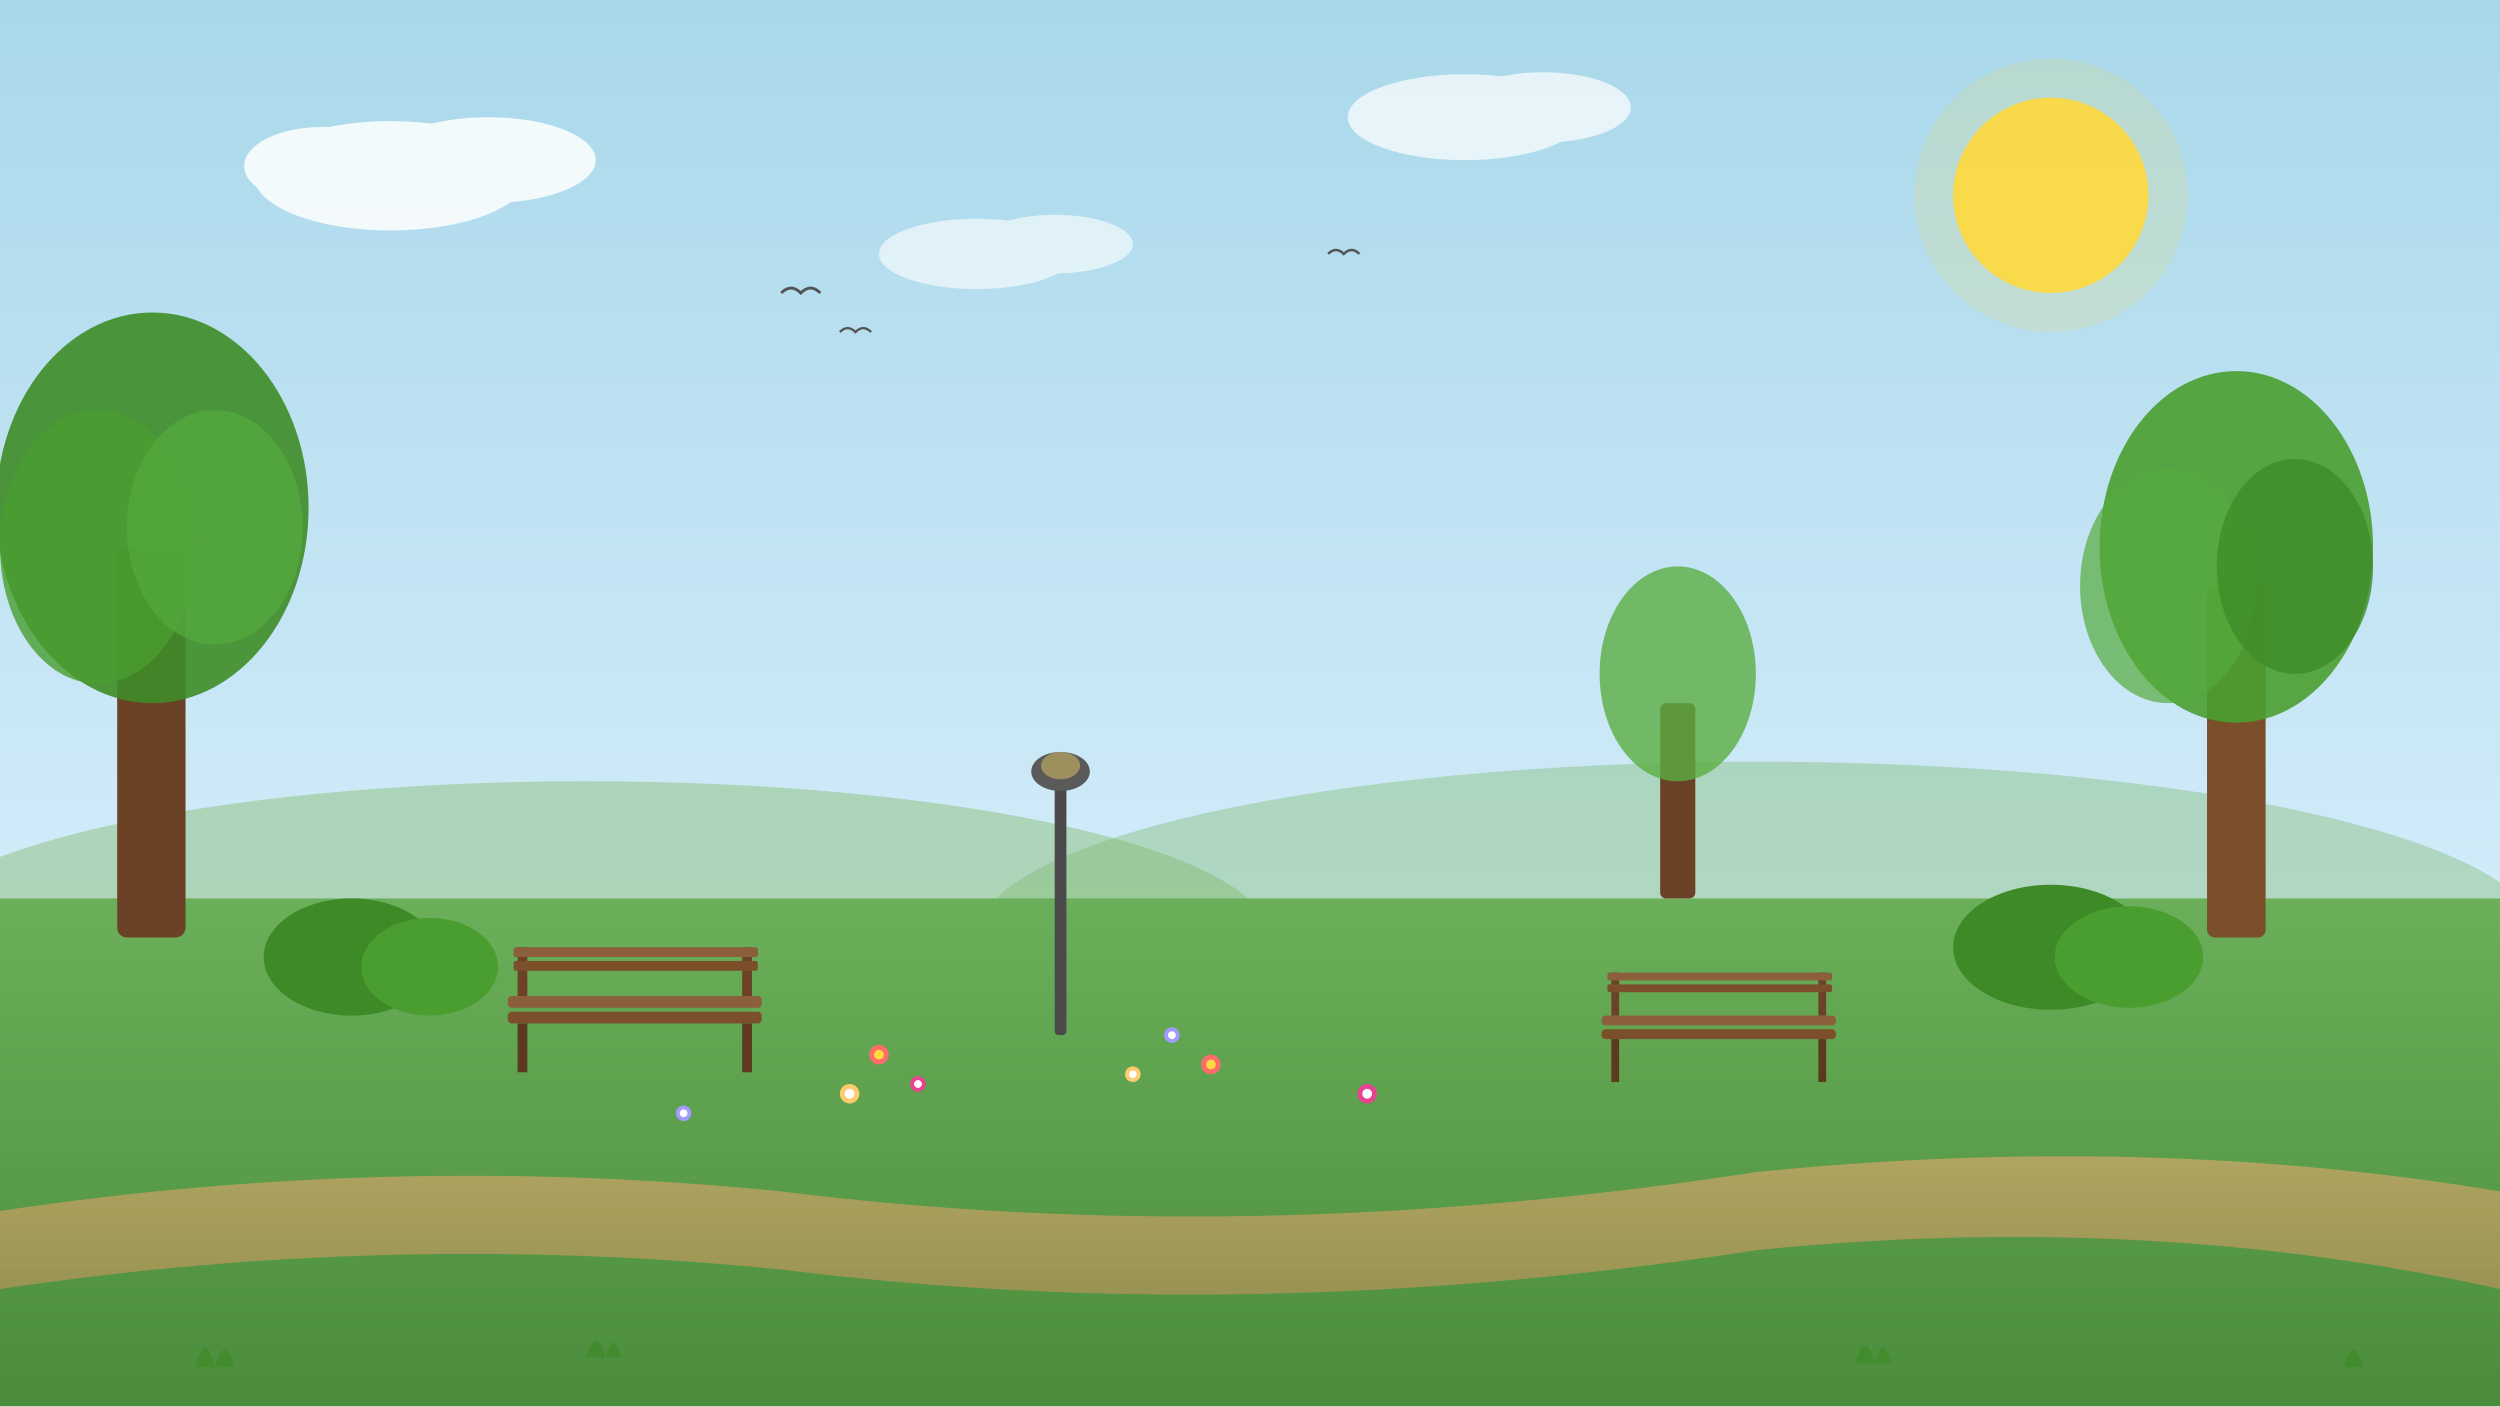
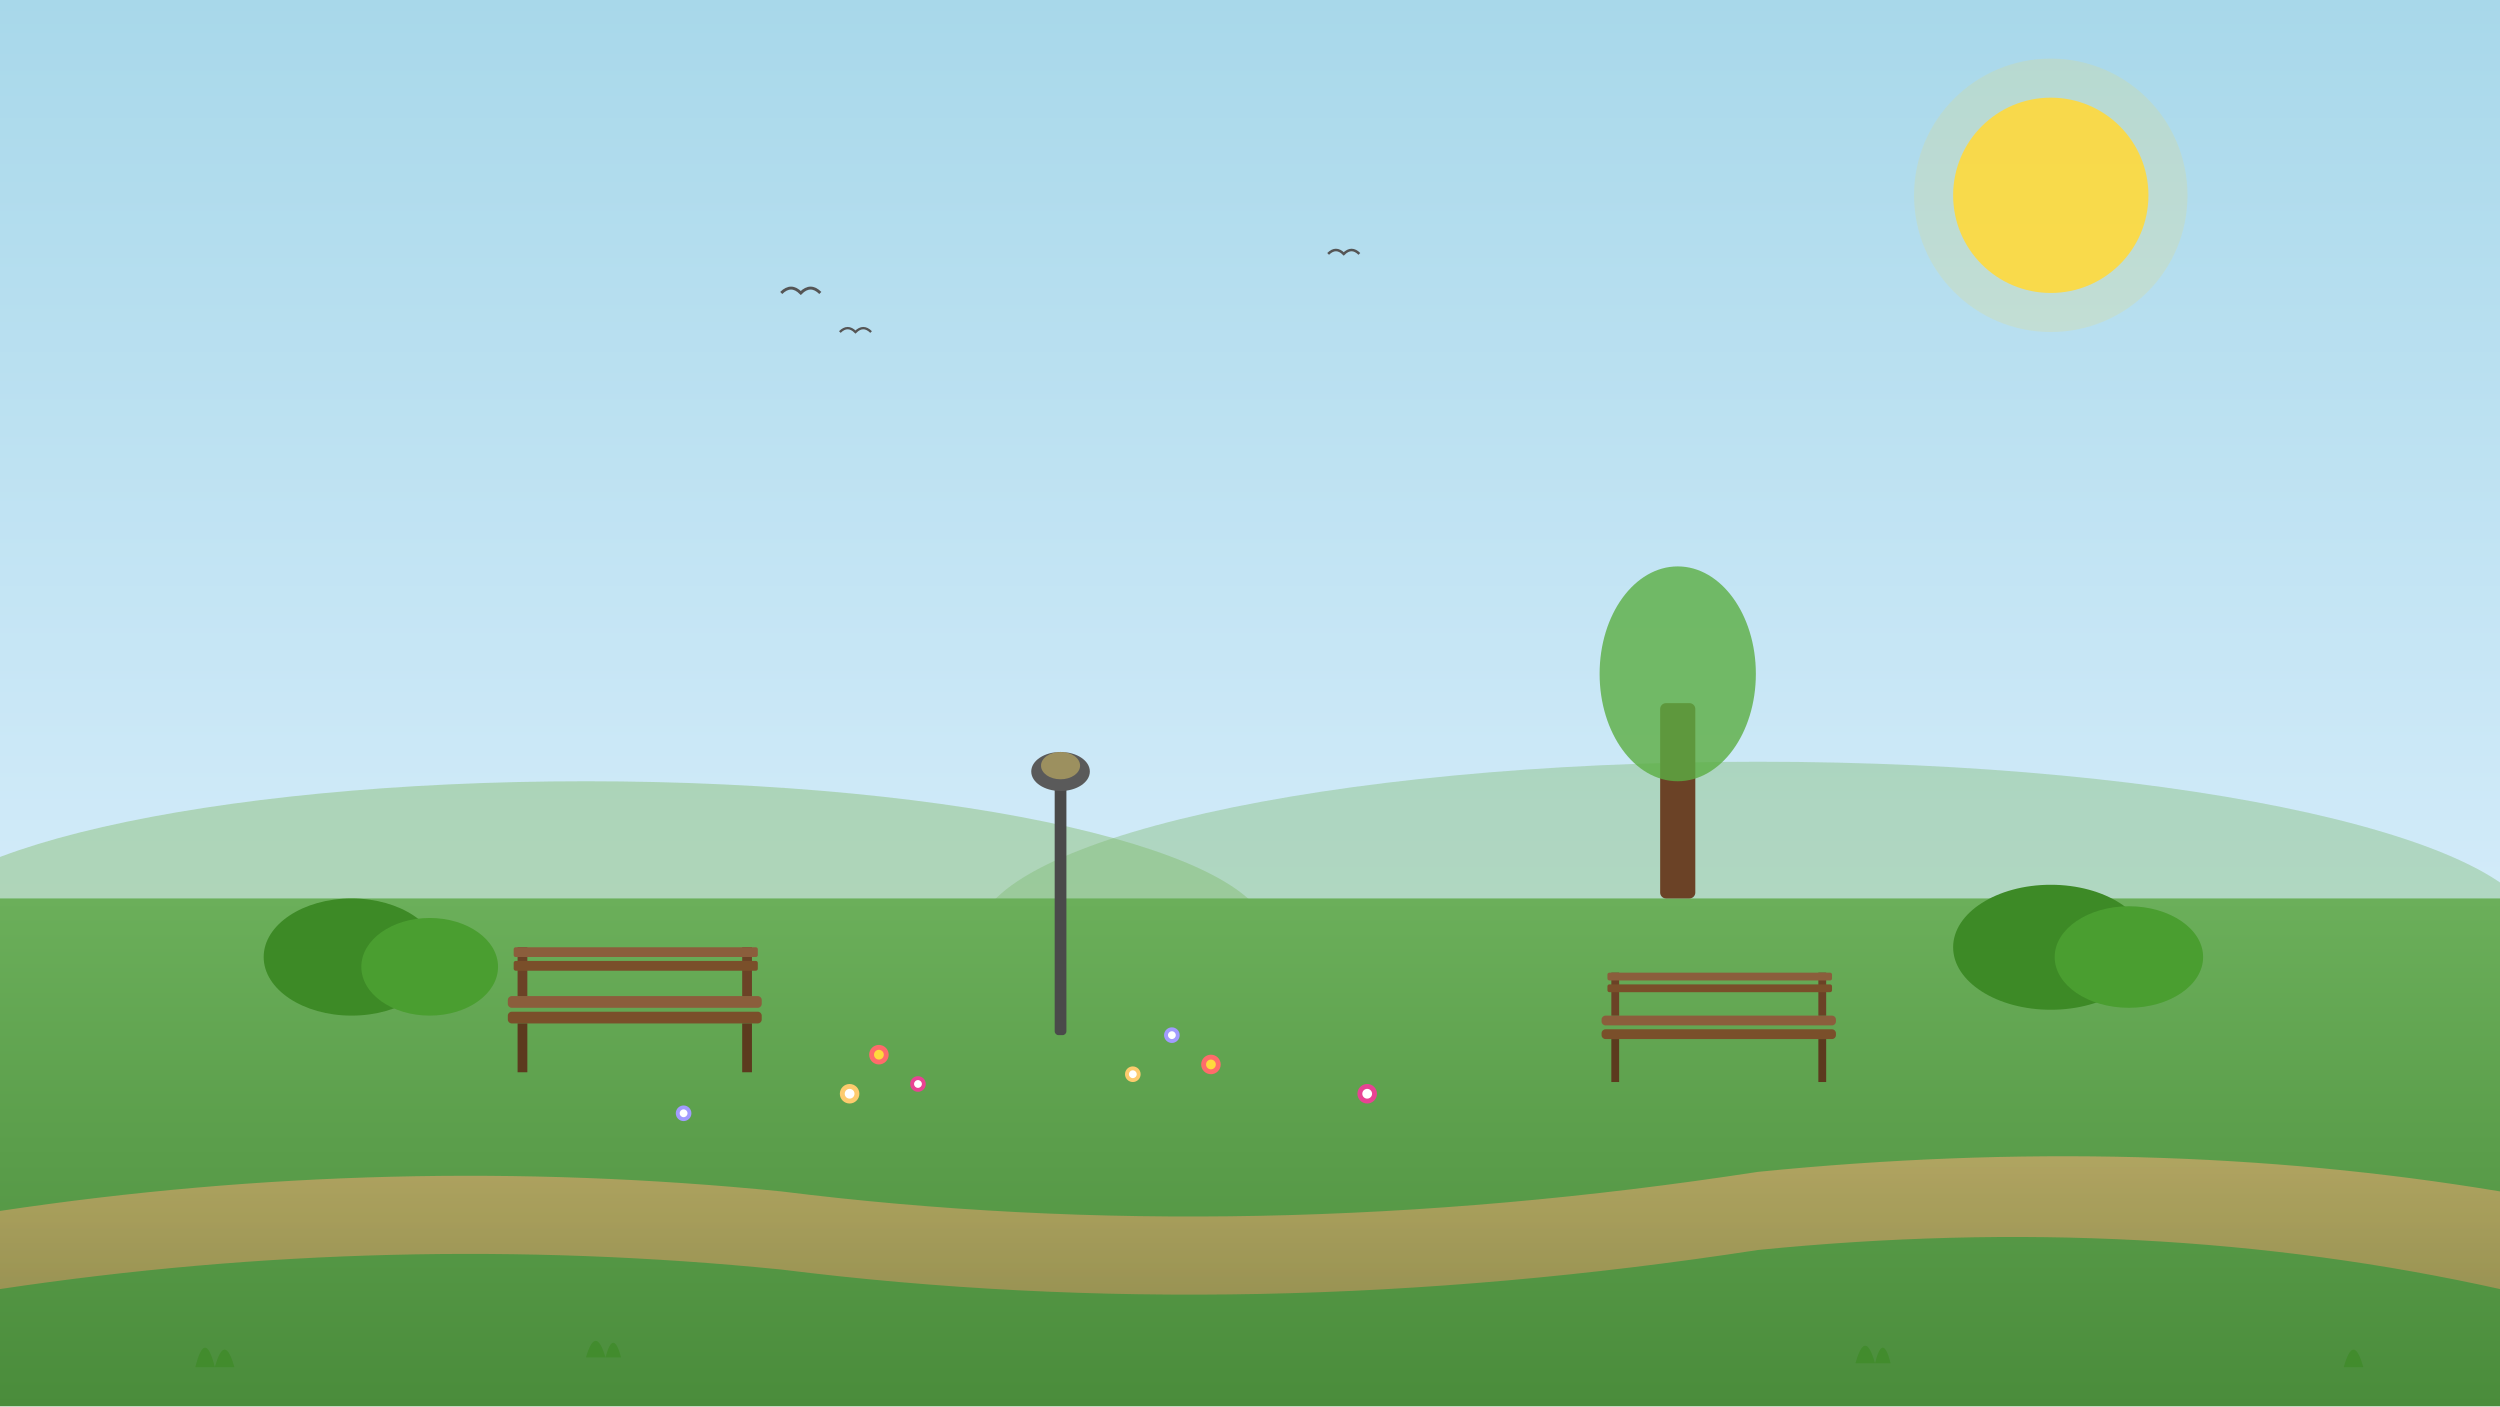
<svg xmlns="http://www.w3.org/2000/svg" viewBox="0 0 1280 720">
  <defs>
    <linearGradient id="sky" x1="0" y1="0" x2="0" y2="1">
      <stop offset="0%" stop-color="#A8D8EA" />
      <stop offset="100%" stop-color="#D4ECFA" />
    </linearGradient>
    <linearGradient id="grass" x1="0" y1="0" x2="0" y2="1">
      <stop offset="0%" stop-color="#6BAF5A" />
      <stop offset="100%" stop-color="#4A8C3B" />
    </linearGradient>
    <linearGradient id="path-grad" x1="0" y1="0" x2="0" y2="1">
      <stop offset="0%" stop-color="#D4A76A" />
      <stop offset="100%" stop-color="#B8935A" />
    </linearGradient>
  </defs>
  <rect width="1280" height="480" fill="url(#sky)" />
  <ellipse cx="300" cy="480" rx="350" ry="80" fill="#8BC07A" opacity="0.5" />
  <ellipse cx="900" cy="480" rx="400" ry="90" fill="#7DB86E" opacity="0.4" />
  <circle cx="1050" cy="100" r="50" fill="#FFD93D" opacity="0.9" />
  <circle cx="1050" cy="100" r="70" fill="#FFD93D" opacity="0.15" />
-   <g opacity="0.85">
-     <ellipse cx="200" cy="90" rx="70" ry="28" fill="white" />
-     <ellipse cx="250" cy="82" rx="55" ry="22" fill="white" />
-     <ellipse cx="165" cy="85" rx="40" ry="20" fill="white" />
-   </g>
-   <g opacity="0.7">
-     <ellipse cx="750" cy="60" rx="60" ry="22" fill="white" />
-     <ellipse cx="790" cy="55" rx="45" ry="18" fill="white" />
-   </g>
-   <g opacity="0.6">
-     <ellipse cx="500" cy="130" rx="50" ry="18" fill="white" />
-     <ellipse cx="540" cy="125" rx="40" ry="15" fill="white" />
-   </g>
  <rect y="460" width="1280" height="260" fill="url(#grass)" />
  <path d="M0 620 Q200 590 400 610 Q640 640 900 600 Q1100 580 1280 610 L1280 660 Q1100 620 900 640 Q640 680 400 650 Q200 630 0 660 Z" fill="url(#path-grad)" opacity="0.7" />
-   <rect x="60" y="280" width="35" height="200" fill="#6B4226" rx="5" />
-   <ellipse cx="78" cy="260" rx="80" ry="100" fill="#3E8C27" opacity="0.9" />
-   <ellipse cx="50" cy="280" rx="50" ry="70" fill="#4A9E30" opacity="0.8" />
-   <ellipse cx="110" cy="270" rx="45" ry="60" fill="#56AB3C" opacity="0.7" />
-   <rect x="1130" y="300" width="30" height="180" fill="#7A4F2A" rx="4" />
-   <ellipse cx="1145" cy="280" rx="70" ry="90" fill="#4A9E30" opacity="0.9" />
-   <ellipse cx="1110" cy="300" rx="45" ry="60" fill="#56AB3C" opacity="0.7" />
-   <ellipse cx="1175" cy="290" rx="40" ry="55" fill="#3E8C27" opacity="0.8" />
  <rect x="850" y="360" width="18" height="100" fill="#6B4226" rx="3" />
  <ellipse cx="859" cy="345" rx="40" ry="55" fill="#5BAE42" opacity="0.8" />
  <ellipse cx="180" cy="490" rx="45" ry="30" fill="#3D8A26" />
  <ellipse cx="220" cy="495" rx="35" ry="25" fill="#4A9E30" />
  <ellipse cx="1050" cy="485" rx="50" ry="32" fill="#3D8A26" />
  <ellipse cx="1090" cy="490" rx="38" ry="26" fill="#4A9E30" />
  <g transform="translate(260, 510)">
    <rect x="0" y="0" width="130" height="6" fill="#8B5E3C" rx="2" />
    <rect x="0" y="8" width="130" height="6" fill="#7A4F2A" rx="2" />
    <rect x="5" y="-25" width="5" height="25" fill="#6B4226" />
    <rect x="120" y="-25" width="5" height="25" fill="#6B4226" />
    <rect x="5" y="14" width="5" height="25" fill="#5C3A1E" />
    <rect x="120" y="14" width="5" height="25" fill="#5C3A1E" />
    <rect x="3" y="-25" width="125" height="5" fill="#8B5E3C" rx="1" />
    <rect x="3" y="-18" width="125" height="5" fill="#7A4F2A" rx="1" />
  </g>
  <g transform="translate(820, 520)">
    <rect x="0" y="0" width="120" height="5" fill="#8B5E3C" rx="2" />
    <rect x="0" y="7" width="120" height="5" fill="#7A4F2A" rx="2" />
    <rect x="5" y="-22" width="4" height="22" fill="#6B4226" />
    <rect x="111" y="-22" width="4" height="22" fill="#6B4226" />
    <rect x="5" y="12" width="4" height="22" fill="#5C3A1E" />
    <rect x="111" y="12" width="4" height="22" fill="#5C3A1E" />
    <rect x="3" y="-22" width="115" height="4" fill="#8B5E3C" rx="1" />
    <rect x="3" y="-16" width="115" height="4" fill="#7A4F2A" rx="1" />
  </g>
  <g>
    <circle cx="450" cy="540" r="5" fill="#FF6B6B" />
    <circle cx="450" cy="540" r="2.5" fill="#FFD93D" />
    <circle cx="470" cy="555" r="4" fill="#E84393" />
    <circle cx="470" cy="555" r="2" fill="#FFF" />
    <circle cx="435" cy="560" r="5" fill="#FDCB6E" />
    <circle cx="435" cy="560" r="2.5" fill="#FFF" />
    <circle cx="600" cy="530" r="4" fill="#A29BFE" />
    <circle cx="600" cy="530" r="2" fill="#FFF" />
    <circle cx="620" cy="545" r="5" fill="#FF6B6B" />
    <circle cx="620" cy="545" r="2.5" fill="#FFD93D" />
    <circle cx="580" cy="550" r="4" fill="#FDCB6E" />
    <circle cx="580" cy="550" r="2" fill="#FFF" />
    <circle cx="700" cy="560" r="5" fill="#E84393" />
    <circle cx="700" cy="560" r="2.5" fill="#FFF" />
    <circle cx="350" cy="570" r="4" fill="#A29BFE" />
    <circle cx="350" cy="570" r="2" fill="#FFF" />
  </g>
  <rect x="540" y="400" width="6" height="130" fill="#4A4A4A" rx="2" />
  <ellipse cx="543" cy="395" rx="15" ry="10" fill="#5A5A5A" />
  <ellipse cx="543" cy="392" rx="10" ry="7" fill="#FFE066" opacity="0.4" />
  <path d="M400 150 Q405 145 410 150 Q415 145 420 150" stroke="#555" stroke-width="1.5" fill="none" />
  <path d="M430 170 Q434 166 438 170 Q442 166 446 170" stroke="#555" stroke-width="1.2" fill="none" />
  <path d="M680 130 Q684 126 688 130 Q692 126 696 130" stroke="#555" stroke-width="1.3" fill="none" />
  <g fill="#3D8A26" opacity="0.7">
    <path d="M100 700 Q105 680 110 700 Q115 682 120 700" />
    <path d="M300 695 Q305 678 310 695 Q314 680 318 695" />
    <path d="M950 698 Q955 680 960 698 Q964 682 968 698" />
    <path d="M1200 700 Q1205 682 1210 700" />
  </g>
</svg>
